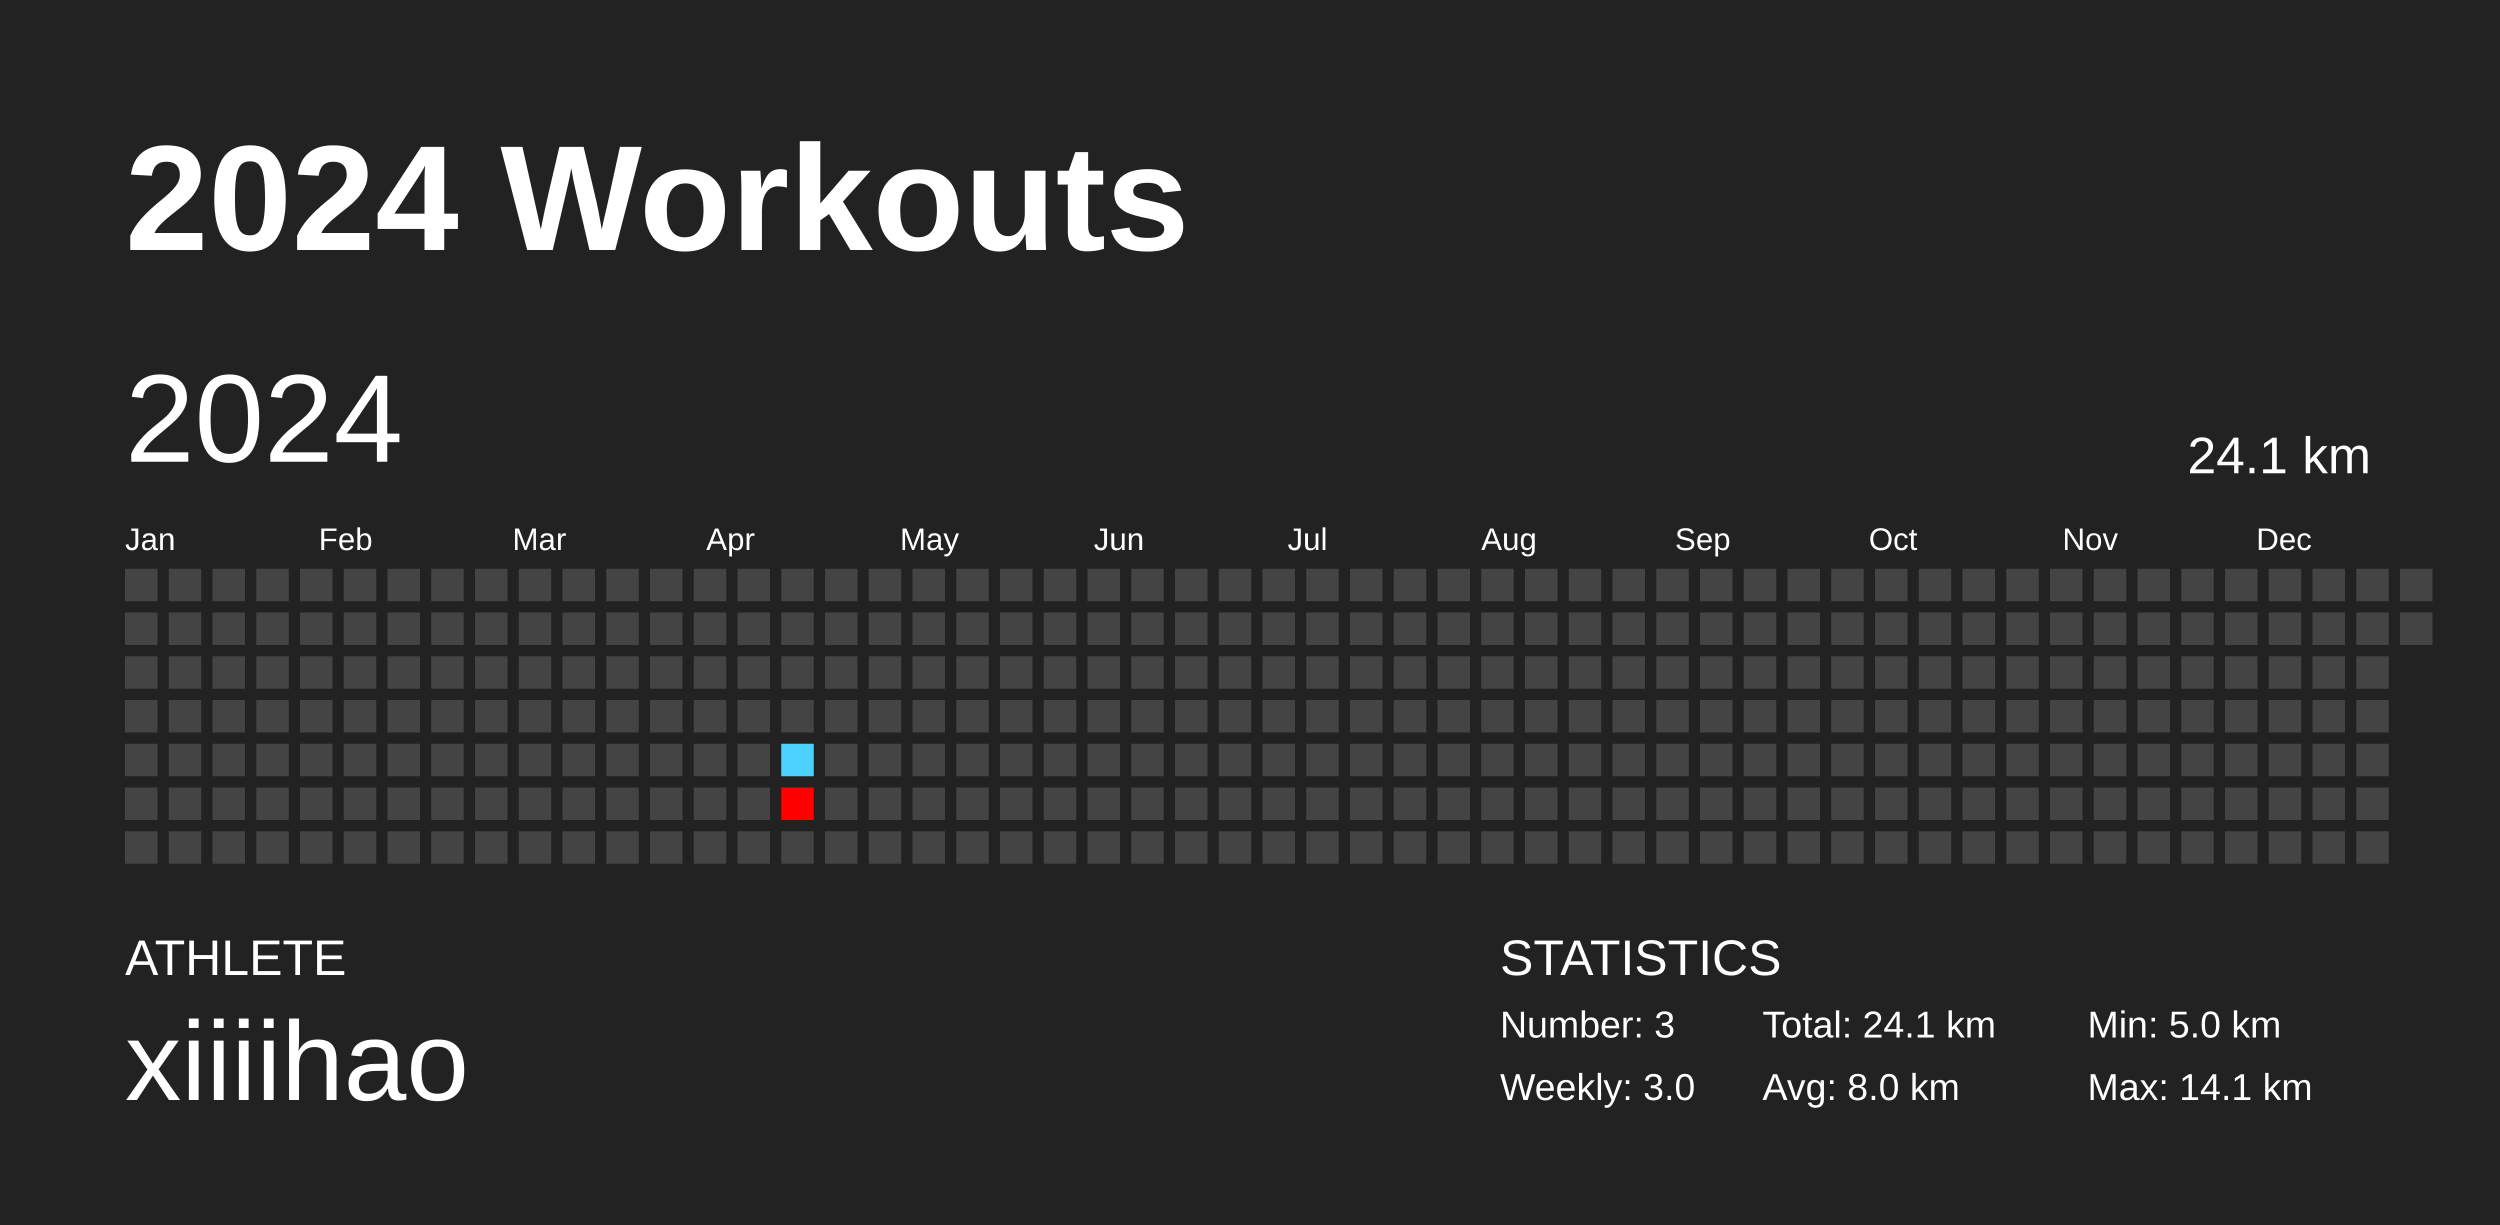
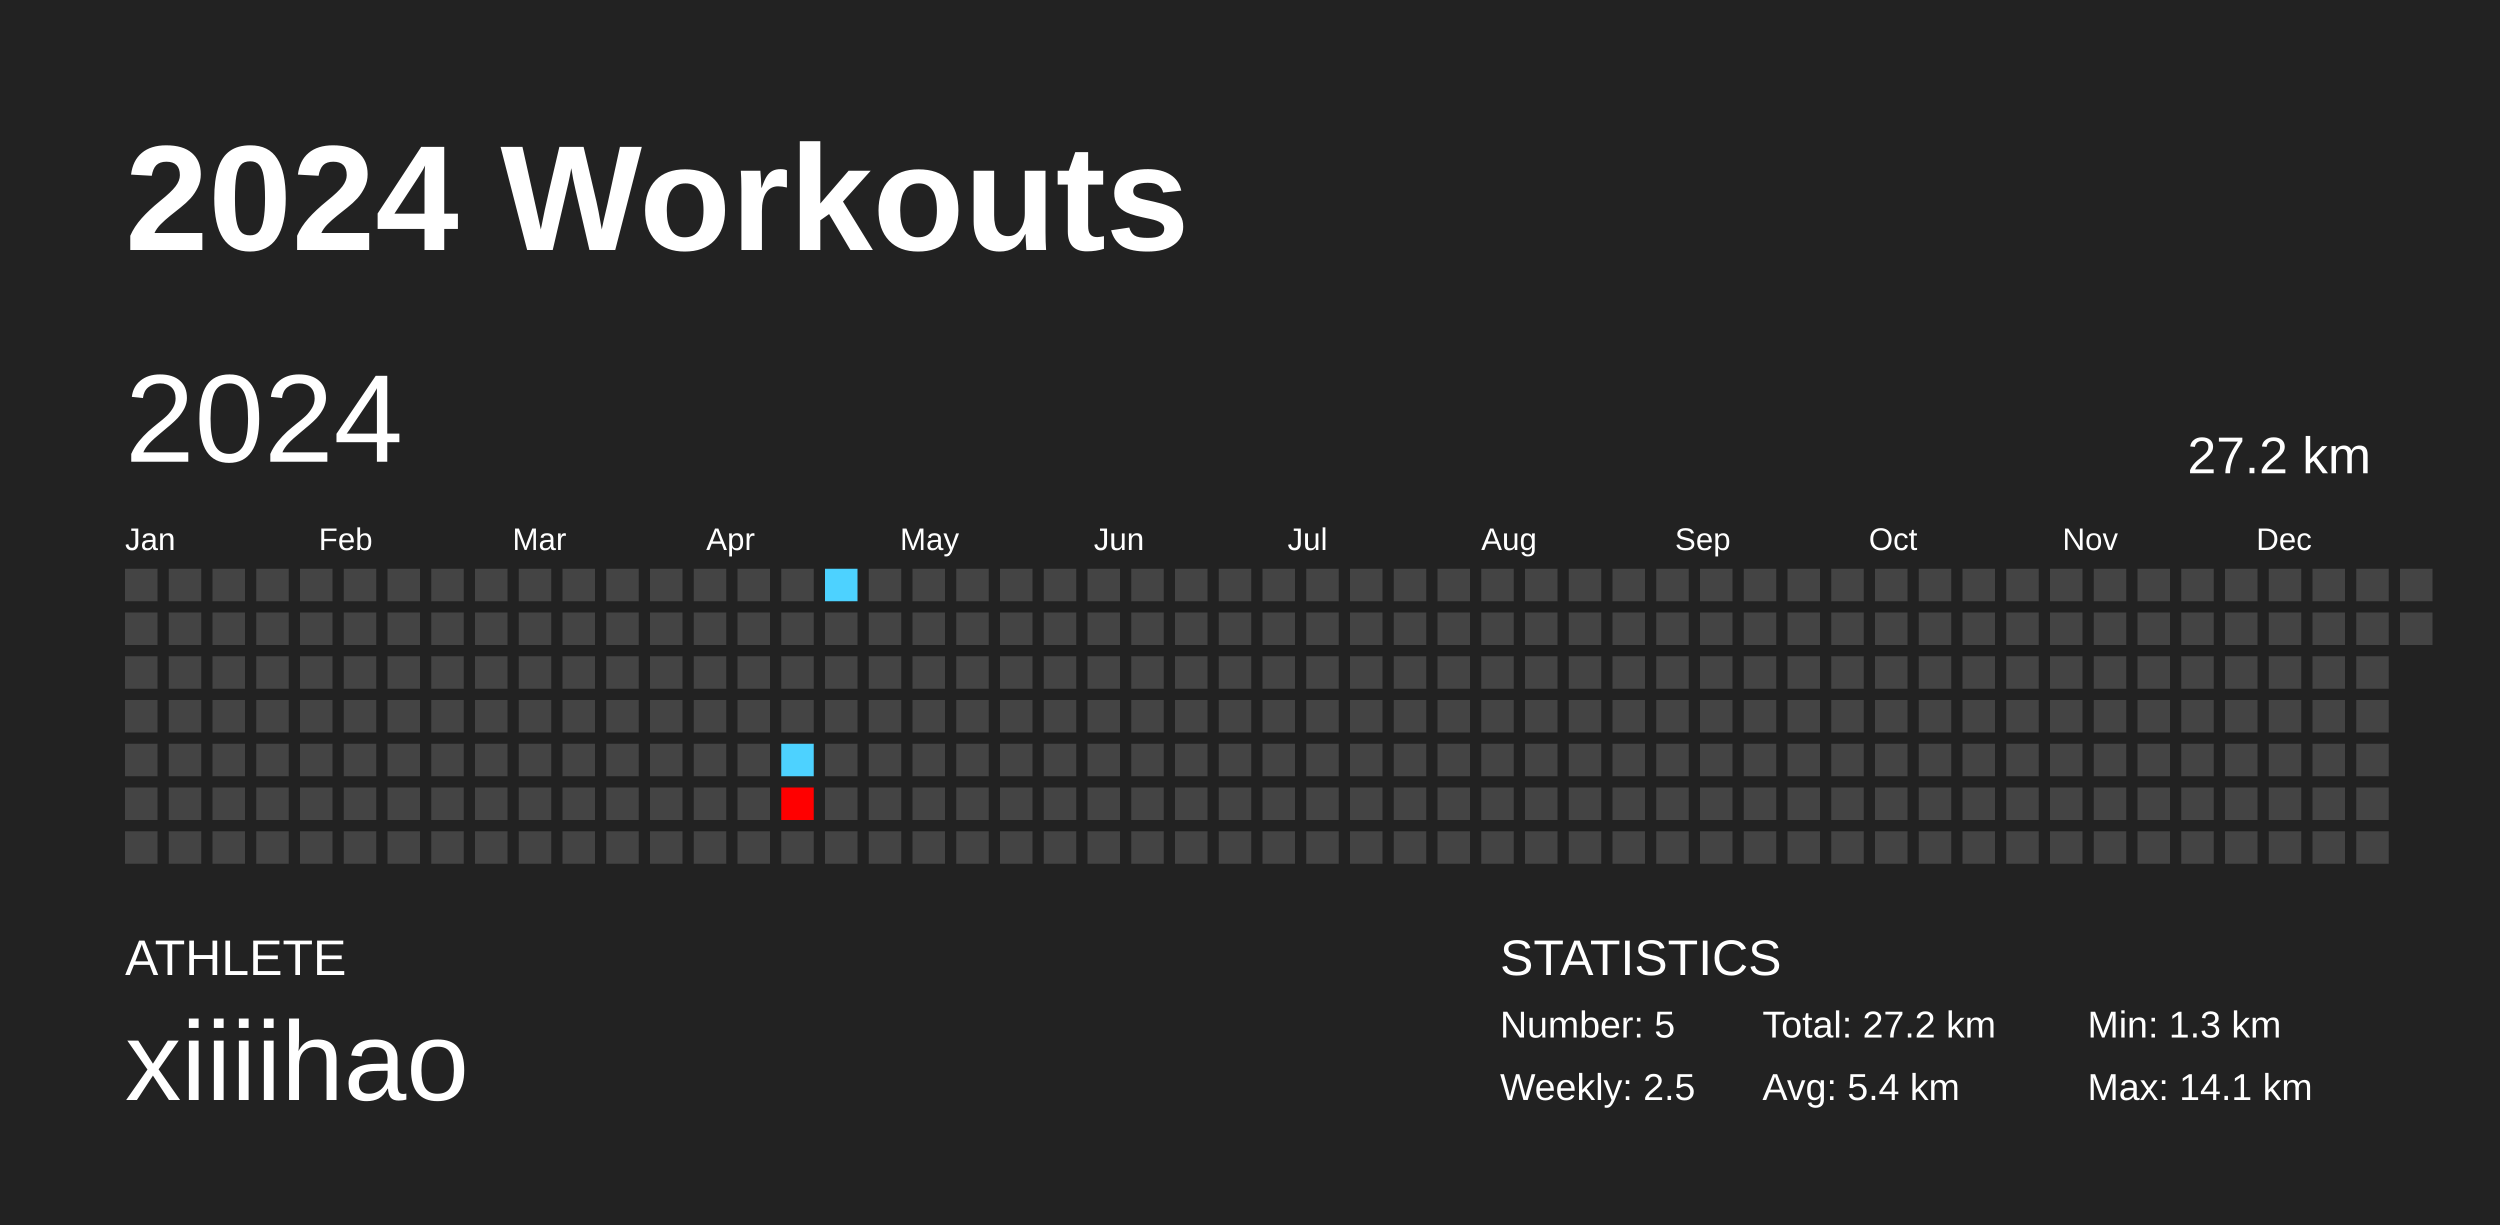
<svg xmlns="http://www.w3.org/2000/svg" baseProfile="full" height="98mm" version="1.1" viewBox="0,0,200,98" width="200mm">
  <defs />
  <rect fill="#222222" height="98" width="200" x="0" y="0" />
  <text fill="#FFFFFF" style="font-size:12px; font-family:Arial; font-weight:bold;" x="10" y="20">2024 Workouts</text>
  <text fill="#FFFFFF" style="font-size:4px; font-family:Arial" x="10" y="78">ATHLETE</text>
  <text fill="#FFFFFF" style="font-size:9px; font-family:Arial" x="10" y="88">xiiiihao</text>
  <text fill="#FFFFFF" style="font-size:4px; font-family:Arial" x="120" y="78">STATISTICS</text>
-   <text fill="#FFFFFF" style="font-size:3px; font-family:Arial" x="120" y="83">Number: 3</text>
-   <text fill="#FFFFFF" style="font-size:3px; font-family:Arial" x="120" y="88">Weekly: 3.0</text>
-   <text fill="#FFFFFF" style="font-size:3px; font-family:Arial" x="141" y="83">Total: 24.1 km</text>
-   <text fill="#FFFFFF" style="font-size:3px; font-family:Arial" x="141" y="88">Avg: 8.0 km</text>
-   <text fill="#FFFFFF" style="font-size:3px; font-family:Arial" x="167" y="83">Min: 5.0 km</text>
+   <text fill="#FFFFFF" style="font-size:3px; font-family:Arial" x="120" y="83">Number: 5</text>
+   <text fill="#FFFFFF" style="font-size:3px; font-family:Arial" x="120" y="88">Weekly: 2.5</text>
+   <text fill="#FFFFFF" style="font-size:3px; font-family:Arial" x="141" y="83">Total: 27.2 km</text>
+   <text fill="#FFFFFF" style="font-size:3px; font-family:Arial" x="141" y="88">Avg: 5.4 km</text>
+   <text fill="#FFFFFF" style="font-size:3px; font-family:Arial" x="167" y="83">Min: 1.3 km</text>
  <text fill="#FFFFFF" style="font-size:3px; font-family:Arial" x="167" y="88">Max: 14.1 km</text>
  <text dominant-baseline="hanging" fill="#FFFFFF" style="font-size:10.0px; font-family:Arial;" x="10" y="30">2024</text>
-   <text dominant-baseline="hanging" fill="#FFFFFF" style="font-size:4.125px; font-family:Arial;" x="175" y="35">24.1 km</text>
+   <text dominant-baseline="hanging" fill="#FFFFFF" style="font-size:4.125px; font-family:Arial;" x="175" y="35">27.2 km</text>
  <text fill="#FFFFFF" style="font-size:2.5px; font-family:Arial" x="10.0" y="44">Jan</text>
  <text fill="#FFFFFF" style="font-size:2.5px; font-family:Arial" x="25.5" y="44">Feb</text>
  <text fill="#FFFFFF" style="font-size:2.5px; font-family:Arial" x="41.0" y="44">Mar</text>
  <text fill="#FFFFFF" style="font-size:2.5px; font-family:Arial" x="56.5" y="44">Apr</text>
  <text fill="#FFFFFF" style="font-size:2.5px; font-family:Arial" x="72.0" y="44">May</text>
  <text fill="#FFFFFF" style="font-size:2.5px; font-family:Arial" x="87.5" y="44">Jun</text>
  <text fill="#FFFFFF" style="font-size:2.5px; font-family:Arial" x="103.0" y="44">Jul</text>
  <text fill="#FFFFFF" style="font-size:2.5px; font-family:Arial" x="118.5" y="44">Aug</text>
  <text fill="#FFFFFF" style="font-size:2.5px; font-family:Arial" x="134.0" y="44">Sep</text>
  <text fill="#FFFFFF" style="font-size:2.5px; font-family:Arial" x="149.5" y="44">Oct</text>
  <text fill="#FFFFFF" style="font-size:2.5px; font-family:Arial" x="165.0" y="44">Nov</text>
  <text fill="#FFFFFF" style="font-size:2.5px; font-family:Arial" x="180.5" y="44">Dec</text>
  <rect fill="#444444" height="2.6" width="2.6" x="10.0" y="45.5" />
  <rect fill="#444444" height="2.6" width="2.6" x="10.0" y="49.0" />
  <rect fill="#444444" height="2.6" width="2.6" x="10.0" y="52.5" />
  <rect fill="#444444" height="2.6" width="2.6" x="10.0" y="56.0" />
  <rect fill="#444444" height="2.6" width="2.6" x="10.0" y="59.5" />
  <rect fill="#444444" height="2.6" width="2.6" x="10.0" y="63.0" />
  <rect fill="#444444" height="2.6" width="2.6" x="10.0" y="66.5" />
  <rect fill="#444444" height="2.6" width="2.6" x="13.5" y="45.5" />
  <rect fill="#444444" height="2.6" width="2.6" x="13.5" y="49.0" />
  <rect fill="#444444" height="2.6" width="2.6" x="13.5" y="52.5" />
  <rect fill="#444444" height="2.6" width="2.6" x="13.5" y="56.0" />
  <rect fill="#444444" height="2.6" width="2.6" x="13.5" y="59.5" />
  <rect fill="#444444" height="2.6" width="2.6" x="13.5" y="63.0" />
  <rect fill="#444444" height="2.6" width="2.6" x="13.5" y="66.5" />
  <rect fill="#444444" height="2.6" width="2.6" x="17.0" y="45.5" />
  <rect fill="#444444" height="2.6" width="2.6" x="17.0" y="49.0" />
  <rect fill="#444444" height="2.6" width="2.6" x="17.0" y="52.5" />
  <rect fill="#444444" height="2.6" width="2.6" x="17.0" y="56.0" />
  <rect fill="#444444" height="2.6" width="2.6" x="17.0" y="59.5" />
  <rect fill="#444444" height="2.6" width="2.6" x="17.0" y="63.0" />
  <rect fill="#444444" height="2.6" width="2.6" x="17.0" y="66.5" />
  <rect fill="#444444" height="2.6" width="2.6" x="20.5" y="45.5" />
  <rect fill="#444444" height="2.6" width="2.6" x="20.5" y="49.0" />
  <rect fill="#444444" height="2.6" width="2.6" x="20.5" y="52.5" />
  <rect fill="#444444" height="2.6" width="2.6" x="20.5" y="56.0" />
  <rect fill="#444444" height="2.6" width="2.6" x="20.5" y="59.5" />
  <rect fill="#444444" height="2.6" width="2.6" x="20.5" y="63.0" />
  <rect fill="#444444" height="2.6" width="2.6" x="20.5" y="66.5" />
  <rect fill="#444444" height="2.6" width="2.6" x="24.0" y="45.5" />
  <rect fill="#444444" height="2.6" width="2.6" x="24.0" y="49.0" />
  <rect fill="#444444" height="2.6" width="2.6" x="24.0" y="52.5" />
  <rect fill="#444444" height="2.6" width="2.6" x="24.0" y="56.0" />
  <rect fill="#444444" height="2.6" width="2.6" x="24.0" y="59.5" />
  <rect fill="#444444" height="2.6" width="2.6" x="24.0" y="63.0" />
  <rect fill="#444444" height="2.6" width="2.6" x="24.0" y="66.5" />
  <rect fill="#444444" height="2.6" width="2.6" x="27.5" y="45.5" />
  <rect fill="#444444" height="2.6" width="2.6" x="27.5" y="49.0" />
  <rect fill="#444444" height="2.6" width="2.6" x="27.5" y="52.5" />
  <rect fill="#444444" height="2.6" width="2.6" x="27.5" y="56.0" />
  <rect fill="#444444" height="2.6" width="2.6" x="27.5" y="59.5" />
  <rect fill="#444444" height="2.6" width="2.6" x="27.5" y="63.0" />
  <rect fill="#444444" height="2.6" width="2.6" x="27.5" y="66.5" />
  <rect fill="#444444" height="2.6" width="2.6" x="31.0" y="45.5" />
  <rect fill="#444444" height="2.6" width="2.6" x="31.0" y="49.0" />
  <rect fill="#444444" height="2.6" width="2.6" x="31.0" y="52.5" />
  <rect fill="#444444" height="2.6" width="2.6" x="31.0" y="56.0" />
  <rect fill="#444444" height="2.6" width="2.6" x="31.0" y="59.5" />
  <rect fill="#444444" height="2.6" width="2.6" x="31.0" y="63.0" />
  <rect fill="#444444" height="2.6" width="2.6" x="31.0" y="66.5" />
  <rect fill="#444444" height="2.6" width="2.6" x="34.5" y="45.5" />
  <rect fill="#444444" height="2.6" width="2.6" x="34.5" y="49.0" />
  <rect fill="#444444" height="2.6" width="2.6" x="34.5" y="52.5" />
  <rect fill="#444444" height="2.6" width="2.6" x="34.5" y="56.0" />
  <rect fill="#444444" height="2.6" width="2.6" x="34.5" y="59.5" />
  <rect fill="#444444" height="2.6" width="2.6" x="34.5" y="63.0" />
  <rect fill="#444444" height="2.6" width="2.6" x="34.5" y="66.5" />
  <rect fill="#444444" height="2.6" width="2.6" x="38.0" y="45.5" />
  <rect fill="#444444" height="2.6" width="2.6" x="38.0" y="49.0" />
  <rect fill="#444444" height="2.6" width="2.6" x="38.0" y="52.5" />
  <rect fill="#444444" height="2.6" width="2.6" x="38.0" y="56.0" />
  <rect fill="#444444" height="2.6" width="2.6" x="38.0" y="59.5" />
  <rect fill="#444444" height="2.6" width="2.6" x="38.0" y="63.0" />
  <rect fill="#444444" height="2.6" width="2.6" x="38.0" y="66.5" />
  <rect fill="#444444" height="2.6" width="2.6" x="41.5" y="45.5" />
  <rect fill="#444444" height="2.6" width="2.6" x="41.5" y="49.0" />
  <rect fill="#444444" height="2.6" width="2.6" x="41.5" y="52.5" />
  <rect fill="#444444" height="2.6" width="2.6" x="41.5" y="56.0" />
  <rect fill="#444444" height="2.6" width="2.6" x="41.5" y="59.5" />
  <rect fill="#444444" height="2.6" width="2.6" x="41.5" y="63.0" />
  <rect fill="#444444" height="2.6" width="2.6" x="41.5" y="66.5" />
  <rect fill="#444444" height="2.6" width="2.6" x="45.0" y="45.5" />
  <rect fill="#444444" height="2.6" width="2.6" x="45.0" y="49.0" />
  <rect fill="#444444" height="2.6" width="2.6" x="45.0" y="52.5" />
  <rect fill="#444444" height="2.6" width="2.6" x="45.0" y="56.0" />
  <rect fill="#444444" height="2.6" width="2.6" x="45.0" y="59.5" />
  <rect fill="#444444" height="2.6" width="2.6" x="45.0" y="63.0" />
  <rect fill="#444444" height="2.6" width="2.6" x="45.0" y="66.5" />
  <rect fill="#444444" height="2.6" width="2.6" x="48.5" y="45.5" />
  <rect fill="#444444" height="2.6" width="2.6" x="48.5" y="49.0" />
  <rect fill="#444444" height="2.6" width="2.6" x="48.5" y="52.5" />
  <rect fill="#444444" height="2.6" width="2.6" x="48.5" y="56.0" />
  <rect fill="#444444" height="2.6" width="2.6" x="48.5" y="59.5" />
  <rect fill="#444444" height="2.6" width="2.6" x="48.5" y="63.0" />
  <rect fill="#444444" height="2.6" width="2.6" x="48.5" y="66.5" />
  <rect fill="#444444" height="2.6" width="2.6" x="52.0" y="45.5" />
  <rect fill="#444444" height="2.6" width="2.6" x="52.0" y="49.0" />
  <rect fill="#444444" height="2.6" width="2.6" x="52.0" y="52.5" />
  <rect fill="#444444" height="2.6" width="2.6" x="52.0" y="56.0" />
  <rect fill="#444444" height="2.6" width="2.6" x="52.0" y="59.5" />
  <rect fill="#444444" height="2.6" width="2.6" x="52.0" y="63.0" />
  <rect fill="#444444" height="2.6" width="2.6" x="52.0" y="66.5" />
  <rect fill="#444444" height="2.6" width="2.6" x="55.5" y="45.5" />
  <rect fill="#444444" height="2.6" width="2.6" x="55.5" y="49.0" />
  <rect fill="#444444" height="2.6" width="2.6" x="55.5" y="52.5" />
  <rect fill="#444444" height="2.6" width="2.6" x="55.5" y="56.0" />
  <rect fill="#444444" height="2.6" width="2.6" x="55.5" y="59.5" />
  <rect fill="#444444" height="2.6" width="2.6" x="55.5" y="63.0" />
  <rect fill="#444444" height="2.6" width="2.6" x="55.5" y="66.5" />
  <rect fill="#444444" height="2.6" width="2.6" x="59.0" y="45.5" />
  <rect fill="#444444" height="2.6" width="2.6" x="59.0" y="49.0" />
  <rect fill="#444444" height="2.6" width="2.6" x="59.0" y="52.5" />
  <rect fill="#444444" height="2.6" width="2.6" x="59.0" y="56.0" />
  <rect fill="#444444" height="2.6" width="2.6" x="59.0" y="59.5" />
  <rect fill="#444444" height="2.6" width="2.6" x="59.0" y="63.0" />
  <rect fill="#444444" height="2.6" width="2.6" x="59.0" y="66.5" />
  <rect fill="#444444" height="2.6" width="2.6" x="62.5" y="45.5" />
  <rect fill="#444444" height="2.6" width="2.6" x="62.5" y="49.0" />
  <rect fill="#444444" height="2.6" width="2.6" x="62.5" y="52.5" />
  <rect fill="#444444" height="2.6" width="2.6" x="62.5" y="56.0" />
  <rect fill="#4dd2ff" height="2.6" width="2.6" x="62.5" y="59.5" />
  <rect fill="#ff0000" height="2.6" width="2.6" x="62.5" y="63.0" />
  <rect fill="#444444" height="2.6" width="2.6" x="62.5" y="66.5" />
-   <rect fill="#444444" height="2.6" width="2.6" x="66.0" y="45.5" />
+   <rect fill="#4dd2ff" height="2.6" width="2.6" x="66.0" y="45.5" />
  <rect fill="#444444" height="2.6" width="2.6" x="66.0" y="49.0" />
  <rect fill="#444444" height="2.6" width="2.6" x="66.0" y="52.5" />
  <rect fill="#444444" height="2.6" width="2.6" x="66.0" y="56.0" />
  <rect fill="#444444" height="2.6" width="2.6" x="66.0" y="59.5" />
  <rect fill="#444444" height="2.6" width="2.6" x="66.0" y="63.0" />
  <rect fill="#444444" height="2.6" width="2.6" x="66.0" y="66.5" />
  <rect fill="#444444" height="2.6" width="2.6" x="69.5" y="45.5" />
  <rect fill="#444444" height="2.6" width="2.6" x="69.5" y="49.0" />
  <rect fill="#444444" height="2.6" width="2.6" x="69.5" y="52.5" />
  <rect fill="#444444" height="2.6" width="2.6" x="69.5" y="56.0" />
  <rect fill="#444444" height="2.6" width="2.6" x="69.5" y="59.5" />
  <rect fill="#444444" height="2.6" width="2.6" x="69.5" y="63.0" />
  <rect fill="#444444" height="2.6" width="2.6" x="69.5" y="66.5" />
  <rect fill="#444444" height="2.6" width="2.6" x="73.0" y="45.5" />
  <rect fill="#444444" height="2.6" width="2.6" x="73.0" y="49.0" />
  <rect fill="#444444" height="2.6" width="2.6" x="73.0" y="52.5" />
  <rect fill="#444444" height="2.6" width="2.6" x="73.0" y="56.0" />
  <rect fill="#444444" height="2.6" width="2.6" x="73.0" y="59.5" />
  <rect fill="#444444" height="2.6" width="2.6" x="73.0" y="63.0" />
  <rect fill="#444444" height="2.6" width="2.6" x="73.0" y="66.5" />
  <rect fill="#444444" height="2.6" width="2.6" x="76.5" y="45.5" />
  <rect fill="#444444" height="2.6" width="2.6" x="76.5" y="49.0" />
  <rect fill="#444444" height="2.6" width="2.6" x="76.5" y="52.5" />
  <rect fill="#444444" height="2.6" width="2.6" x="76.5" y="56.0" />
  <rect fill="#444444" height="2.6" width="2.6" x="76.5" y="59.5" />
  <rect fill="#444444" height="2.6" width="2.6" x="76.5" y="63.0" />
  <rect fill="#444444" height="2.6" width="2.6" x="76.5" y="66.5" />
  <rect fill="#444444" height="2.6" width="2.6" x="80.0" y="45.5" />
  <rect fill="#444444" height="2.6" width="2.6" x="80.0" y="49.0" />
  <rect fill="#444444" height="2.6" width="2.6" x="80.0" y="52.5" />
  <rect fill="#444444" height="2.6" width="2.6" x="80.0" y="56.0" />
  <rect fill="#444444" height="2.6" width="2.6" x="80.0" y="59.5" />
  <rect fill="#444444" height="2.6" width="2.6" x="80.0" y="63.0" />
  <rect fill="#444444" height="2.6" width="2.6" x="80.0" y="66.5" />
  <rect fill="#444444" height="2.6" width="2.6" x="83.5" y="45.5" />
  <rect fill="#444444" height="2.6" width="2.6" x="83.5" y="49.0" />
  <rect fill="#444444" height="2.6" width="2.6" x="83.5" y="52.5" />
  <rect fill="#444444" height="2.6" width="2.6" x="83.5" y="56.0" />
  <rect fill="#444444" height="2.6" width="2.6" x="83.5" y="59.5" />
  <rect fill="#444444" height="2.6" width="2.6" x="83.5" y="63.0" />
  <rect fill="#444444" height="2.6" width="2.6" x="83.5" y="66.5" />
  <rect fill="#444444" height="2.6" width="2.6" x="87.0" y="45.5" />
  <rect fill="#444444" height="2.6" width="2.6" x="87.0" y="49.0" />
  <rect fill="#444444" height="2.6" width="2.6" x="87.0" y="52.5" />
  <rect fill="#444444" height="2.6" width="2.6" x="87.0" y="56.0" />
  <rect fill="#444444" height="2.6" width="2.6" x="87.0" y="59.5" />
  <rect fill="#444444" height="2.6" width="2.6" x="87.0" y="63.0" />
  <rect fill="#444444" height="2.6" width="2.6" x="87.0" y="66.5" />
  <rect fill="#444444" height="2.6" width="2.6" x="90.5" y="45.5" />
  <rect fill="#444444" height="2.6" width="2.6" x="90.5" y="49.0" />
  <rect fill="#444444" height="2.6" width="2.6" x="90.5" y="52.5" />
  <rect fill="#444444" height="2.6" width="2.6" x="90.5" y="56.0" />
  <rect fill="#444444" height="2.6" width="2.6" x="90.5" y="59.5" />
  <rect fill="#444444" height="2.6" width="2.6" x="90.5" y="63.0" />
  <rect fill="#444444" height="2.6" width="2.6" x="90.5" y="66.5" />
  <rect fill="#444444" height="2.6" width="2.6" x="94.0" y="45.5" />
  <rect fill="#444444" height="2.6" width="2.6" x="94.0" y="49.0" />
  <rect fill="#444444" height="2.6" width="2.6" x="94.0" y="52.5" />
  <rect fill="#444444" height="2.6" width="2.6" x="94.0" y="56.0" />
  <rect fill="#444444" height="2.6" width="2.6" x="94.0" y="59.5" />
  <rect fill="#444444" height="2.6" width="2.6" x="94.0" y="63.0" />
  <rect fill="#444444" height="2.6" width="2.6" x="94.0" y="66.5" />
  <rect fill="#444444" height="2.6" width="2.6" x="97.5" y="45.5" />
  <rect fill="#444444" height="2.6" width="2.6" x="97.5" y="49.0" />
  <rect fill="#444444" height="2.6" width="2.6" x="97.5" y="52.5" />
  <rect fill="#444444" height="2.6" width="2.6" x="97.5" y="56.0" />
  <rect fill="#444444" height="2.6" width="2.6" x="97.5" y="59.5" />
  <rect fill="#444444" height="2.6" width="2.6" x="97.5" y="63.0" />
  <rect fill="#444444" height="2.6" width="2.6" x="97.5" y="66.5" />
  <rect fill="#444444" height="2.6" width="2.6" x="101.0" y="45.5" />
  <rect fill="#444444" height="2.6" width="2.6" x="101.0" y="49.0" />
  <rect fill="#444444" height="2.6" width="2.6" x="101.0" y="52.5" />
  <rect fill="#444444" height="2.6" width="2.6" x="101.0" y="56.0" />
  <rect fill="#444444" height="2.6" width="2.6" x="101.0" y="59.5" />
  <rect fill="#444444" height="2.6" width="2.6" x="101.0" y="63.0" />
  <rect fill="#444444" height="2.6" width="2.6" x="101.0" y="66.5" />
  <rect fill="#444444" height="2.6" width="2.6" x="104.5" y="45.5" />
  <rect fill="#444444" height="2.6" width="2.6" x="104.5" y="49.0" />
  <rect fill="#444444" height="2.6" width="2.6" x="104.5" y="52.5" />
  <rect fill="#444444" height="2.6" width="2.6" x="104.5" y="56.0" />
  <rect fill="#444444" height="2.6" width="2.6" x="104.5" y="59.5" />
  <rect fill="#444444" height="2.6" width="2.6" x="104.5" y="63.0" />
  <rect fill="#444444" height="2.6" width="2.6" x="104.5" y="66.5" />
  <rect fill="#444444" height="2.6" width="2.6" x="108.0" y="45.5" />
  <rect fill="#444444" height="2.6" width="2.6" x="108.0" y="49.0" />
  <rect fill="#444444" height="2.6" width="2.6" x="108.0" y="52.5" />
  <rect fill="#444444" height="2.6" width="2.6" x="108.0" y="56.0" />
  <rect fill="#444444" height="2.6" width="2.6" x="108.0" y="59.5" />
  <rect fill="#444444" height="2.6" width="2.6" x="108.0" y="63.0" />
  <rect fill="#444444" height="2.6" width="2.6" x="108.0" y="66.5" />
  <rect fill="#444444" height="2.6" width="2.6" x="111.5" y="45.5" />
  <rect fill="#444444" height="2.6" width="2.6" x="111.5" y="49.0" />
  <rect fill="#444444" height="2.6" width="2.6" x="111.5" y="52.5" />
  <rect fill="#444444" height="2.6" width="2.6" x="111.5" y="56.0" />
  <rect fill="#444444" height="2.6" width="2.6" x="111.5" y="59.5" />
  <rect fill="#444444" height="2.6" width="2.6" x="111.5" y="63.0" />
  <rect fill="#444444" height="2.6" width="2.6" x="111.5" y="66.5" />
  <rect fill="#444444" height="2.6" width="2.6" x="115.0" y="45.5" />
  <rect fill="#444444" height="2.6" width="2.6" x="115.0" y="49.0" />
  <rect fill="#444444" height="2.6" width="2.6" x="115.0" y="52.5" />
  <rect fill="#444444" height="2.6" width="2.6" x="115.0" y="56.0" />
  <rect fill="#444444" height="2.6" width="2.6" x="115.0" y="59.5" />
  <rect fill="#444444" height="2.6" width="2.6" x="115.0" y="63.0" />
  <rect fill="#444444" height="2.6" width="2.6" x="115.0" y="66.5" />
  <rect fill="#444444" height="2.6" width="2.6" x="118.5" y="45.5" />
  <rect fill="#444444" height="2.6" width="2.6" x="118.5" y="49.0" />
  <rect fill="#444444" height="2.6" width="2.6" x="118.5" y="52.5" />
  <rect fill="#444444" height="2.6" width="2.6" x="118.5" y="56.0" />
  <rect fill="#444444" height="2.6" width="2.6" x="118.5" y="59.5" />
  <rect fill="#444444" height="2.6" width="2.6" x="118.5" y="63.0" />
  <rect fill="#444444" height="2.6" width="2.6" x="118.5" y="66.5" />
  <rect fill="#444444" height="2.6" width="2.6" x="122.0" y="45.5" />
  <rect fill="#444444" height="2.6" width="2.6" x="122.0" y="49.0" />
  <rect fill="#444444" height="2.6" width="2.6" x="122.0" y="52.5" />
  <rect fill="#444444" height="2.6" width="2.6" x="122.0" y="56.0" />
  <rect fill="#444444" height="2.6" width="2.6" x="122.0" y="59.5" />
  <rect fill="#444444" height="2.6" width="2.6" x="122.0" y="63.0" />
  <rect fill="#444444" height="2.6" width="2.6" x="122.0" y="66.5" />
  <rect fill="#444444" height="2.6" width="2.6" x="125.5" y="45.5" />
  <rect fill="#444444" height="2.6" width="2.6" x="125.5" y="49.0" />
  <rect fill="#444444" height="2.6" width="2.6" x="125.5" y="52.5" />
  <rect fill="#444444" height="2.6" width="2.6" x="125.5" y="56.0" />
  <rect fill="#444444" height="2.6" width="2.6" x="125.5" y="59.5" />
  <rect fill="#444444" height="2.6" width="2.6" x="125.5" y="63.0" />
  <rect fill="#444444" height="2.6" width="2.6" x="125.5" y="66.5" />
  <rect fill="#444444" height="2.6" width="2.6" x="129.0" y="45.5" />
  <rect fill="#444444" height="2.6" width="2.6" x="129.0" y="49.0" />
  <rect fill="#444444" height="2.6" width="2.6" x="129.0" y="52.5" />
  <rect fill="#444444" height="2.6" width="2.6" x="129.0" y="56.0" />
  <rect fill="#444444" height="2.6" width="2.6" x="129.0" y="59.5" />
  <rect fill="#444444" height="2.6" width="2.6" x="129.0" y="63.0" />
  <rect fill="#444444" height="2.6" width="2.6" x="129.0" y="66.5" />
  <rect fill="#444444" height="2.6" width="2.6" x="132.5" y="45.5" />
  <rect fill="#444444" height="2.6" width="2.6" x="132.5" y="49.0" />
  <rect fill="#444444" height="2.6" width="2.6" x="132.5" y="52.5" />
  <rect fill="#444444" height="2.6" width="2.6" x="132.5" y="56.0" />
  <rect fill="#444444" height="2.6" width="2.6" x="132.5" y="59.5" />
  <rect fill="#444444" height="2.6" width="2.6" x="132.5" y="63.0" />
  <rect fill="#444444" height="2.6" width="2.6" x="132.5" y="66.5" />
  <rect fill="#444444" height="2.6" width="2.6" x="136.0" y="45.5" />
  <rect fill="#444444" height="2.6" width="2.6" x="136.0" y="49.0" />
  <rect fill="#444444" height="2.6" width="2.6" x="136.0" y="52.5" />
  <rect fill="#444444" height="2.6" width="2.6" x="136.0" y="56.0" />
  <rect fill="#444444" height="2.6" width="2.6" x="136.0" y="59.5" />
  <rect fill="#444444" height="2.6" width="2.6" x="136.0" y="63.0" />
  <rect fill="#444444" height="2.6" width="2.6" x="136.0" y="66.5" />
  <rect fill="#444444" height="2.6" width="2.6" x="139.5" y="45.5" />
  <rect fill="#444444" height="2.6" width="2.6" x="139.5" y="49.0" />
  <rect fill="#444444" height="2.6" width="2.6" x="139.5" y="52.5" />
  <rect fill="#444444" height="2.6" width="2.6" x="139.5" y="56.0" />
  <rect fill="#444444" height="2.6" width="2.6" x="139.5" y="59.5" />
  <rect fill="#444444" height="2.6" width="2.6" x="139.5" y="63.0" />
  <rect fill="#444444" height="2.6" width="2.6" x="139.5" y="66.5" />
  <rect fill="#444444" height="2.6" width="2.6" x="143.0" y="45.5" />
  <rect fill="#444444" height="2.6" width="2.6" x="143.0" y="49.0" />
  <rect fill="#444444" height="2.6" width="2.6" x="143.0" y="52.5" />
  <rect fill="#444444" height="2.6" width="2.6" x="143.0" y="56.0" />
  <rect fill="#444444" height="2.6" width="2.6" x="143.0" y="59.5" />
  <rect fill="#444444" height="2.6" width="2.6" x="143.0" y="63.0" />
  <rect fill="#444444" height="2.6" width="2.6" x="143.0" y="66.5" />
  <rect fill="#444444" height="2.6" width="2.6" x="146.5" y="45.5" />
  <rect fill="#444444" height="2.6" width="2.6" x="146.5" y="49.0" />
  <rect fill="#444444" height="2.6" width="2.6" x="146.5" y="52.5" />
  <rect fill="#444444" height="2.6" width="2.6" x="146.5" y="56.0" />
  <rect fill="#444444" height="2.6" width="2.6" x="146.5" y="59.5" />
  <rect fill="#444444" height="2.6" width="2.6" x="146.5" y="63.0" />
  <rect fill="#444444" height="2.6" width="2.6" x="146.5" y="66.5" />
  <rect fill="#444444" height="2.6" width="2.6" x="150.0" y="45.5" />
  <rect fill="#444444" height="2.6" width="2.6" x="150.0" y="49.0" />
  <rect fill="#444444" height="2.6" width="2.6" x="150.0" y="52.5" />
  <rect fill="#444444" height="2.6" width="2.6" x="150.0" y="56.0" />
  <rect fill="#444444" height="2.6" width="2.6" x="150.0" y="59.5" />
  <rect fill="#444444" height="2.6" width="2.6" x="150.0" y="63.0" />
  <rect fill="#444444" height="2.6" width="2.6" x="150.0" y="66.5" />
  <rect fill="#444444" height="2.6" width="2.6" x="153.5" y="45.5" />
  <rect fill="#444444" height="2.6" width="2.6" x="153.5" y="49.0" />
  <rect fill="#444444" height="2.6" width="2.6" x="153.5" y="52.5" />
  <rect fill="#444444" height="2.6" width="2.6" x="153.5" y="56.0" />
  <rect fill="#444444" height="2.6" width="2.6" x="153.5" y="59.5" />
  <rect fill="#444444" height="2.6" width="2.6" x="153.5" y="63.0" />
  <rect fill="#444444" height="2.6" width="2.6" x="153.5" y="66.5" />
  <rect fill="#444444" height="2.6" width="2.6" x="157.0" y="45.5" />
  <rect fill="#444444" height="2.6" width="2.6" x="157.0" y="49.0" />
  <rect fill="#444444" height="2.6" width="2.6" x="157.0" y="52.5" />
  <rect fill="#444444" height="2.6" width="2.6" x="157.0" y="56.0" />
  <rect fill="#444444" height="2.6" width="2.6" x="157.0" y="59.5" />
  <rect fill="#444444" height="2.6" width="2.6" x="157.0" y="63.0" />
  <rect fill="#444444" height="2.6" width="2.6" x="157.0" y="66.5" />
  <rect fill="#444444" height="2.6" width="2.6" x="160.5" y="45.5" />
  <rect fill="#444444" height="2.6" width="2.6" x="160.5" y="49.0" />
  <rect fill="#444444" height="2.6" width="2.6" x="160.5" y="52.5" />
  <rect fill="#444444" height="2.6" width="2.6" x="160.5" y="56.0" />
  <rect fill="#444444" height="2.6" width="2.6" x="160.5" y="59.5" />
  <rect fill="#444444" height="2.6" width="2.6" x="160.5" y="63.0" />
  <rect fill="#444444" height="2.6" width="2.6" x="160.5" y="66.5" />
  <rect fill="#444444" height="2.6" width="2.6" x="164.0" y="45.5" />
  <rect fill="#444444" height="2.6" width="2.6" x="164.0" y="49.0" />
  <rect fill="#444444" height="2.6" width="2.6" x="164.0" y="52.5" />
  <rect fill="#444444" height="2.6" width="2.6" x="164.0" y="56.0" />
  <rect fill="#444444" height="2.6" width="2.6" x="164.0" y="59.5" />
  <rect fill="#444444" height="2.6" width="2.6" x="164.0" y="63.0" />
  <rect fill="#444444" height="2.6" width="2.6" x="164.0" y="66.5" />
  <rect fill="#444444" height="2.6" width="2.6" x="167.5" y="45.5" />
  <rect fill="#444444" height="2.6" width="2.6" x="167.5" y="49.0" />
  <rect fill="#444444" height="2.6" width="2.6" x="167.5" y="52.5" />
  <rect fill="#444444" height="2.6" width="2.6" x="167.5" y="56.0" />
  <rect fill="#444444" height="2.6" width="2.6" x="167.5" y="59.5" />
  <rect fill="#444444" height="2.6" width="2.6" x="167.5" y="63.0" />
  <rect fill="#444444" height="2.6" width="2.6" x="167.5" y="66.5" />
  <rect fill="#444444" height="2.6" width="2.6" x="171.0" y="45.5" />
  <rect fill="#444444" height="2.6" width="2.6" x="171.0" y="49.0" />
  <rect fill="#444444" height="2.6" width="2.6" x="171.0" y="52.5" />
  <rect fill="#444444" height="2.6" width="2.6" x="171.0" y="56.0" />
  <rect fill="#444444" height="2.6" width="2.6" x="171.0" y="59.5" />
  <rect fill="#444444" height="2.6" width="2.6" x="171.0" y="63.0" />
  <rect fill="#444444" height="2.6" width="2.6" x="171.0" y="66.5" />
  <rect fill="#444444" height="2.6" width="2.6" x="174.5" y="45.5" />
  <rect fill="#444444" height="2.6" width="2.6" x="174.5" y="49.0" />
  <rect fill="#444444" height="2.6" width="2.6" x="174.5" y="52.5" />
  <rect fill="#444444" height="2.6" width="2.6" x="174.5" y="56.0" />
  <rect fill="#444444" height="2.6" width="2.6" x="174.5" y="59.5" />
  <rect fill="#444444" height="2.6" width="2.6" x="174.5" y="63.0" />
  <rect fill="#444444" height="2.6" width="2.6" x="174.5" y="66.5" />
  <rect fill="#444444" height="2.6" width="2.6" x="178.0" y="45.5" />
  <rect fill="#444444" height="2.6" width="2.6" x="178.0" y="49.0" />
  <rect fill="#444444" height="2.6" width="2.6" x="178.0" y="52.5" />
  <rect fill="#444444" height="2.6" width="2.6" x="178.0" y="56.0" />
  <rect fill="#444444" height="2.6" width="2.6" x="178.0" y="59.5" />
  <rect fill="#444444" height="2.6" width="2.6" x="178.0" y="63.0" />
  <rect fill="#444444" height="2.6" width="2.6" x="178.0" y="66.5" />
  <rect fill="#444444" height="2.6" width="2.6" x="181.5" y="45.5" />
  <rect fill="#444444" height="2.6" width="2.6" x="181.5" y="49.0" />
  <rect fill="#444444" height="2.6" width="2.6" x="181.5" y="52.5" />
  <rect fill="#444444" height="2.6" width="2.6" x="181.5" y="56.0" />
  <rect fill="#444444" height="2.6" width="2.6" x="181.5" y="59.5" />
  <rect fill="#444444" height="2.6" width="2.6" x="181.5" y="63.0" />
  <rect fill="#444444" height="2.6" width="2.6" x="181.5" y="66.5" />
  <rect fill="#444444" height="2.6" width="2.6" x="185.0" y="45.5" />
  <rect fill="#444444" height="2.6" width="2.6" x="185.0" y="49.0" />
  <rect fill="#444444" height="2.6" width="2.6" x="185.0" y="52.5" />
  <rect fill="#444444" height="2.6" width="2.6" x="185.0" y="56.0" />
  <rect fill="#444444" height="2.6" width="2.6" x="185.0" y="59.5" />
  <rect fill="#444444" height="2.6" width="2.6" x="185.0" y="63.0" />
  <rect fill="#444444" height="2.6" width="2.6" x="185.0" y="66.5" />
  <rect fill="#444444" height="2.6" width="2.6" x="188.5" y="45.5" />
  <rect fill="#444444" height="2.6" width="2.6" x="188.5" y="49.0" />
  <rect fill="#444444" height="2.6" width="2.6" x="188.5" y="52.5" />
  <rect fill="#444444" height="2.6" width="2.6" x="188.5" y="56.0" />
  <rect fill="#444444" height="2.6" width="2.6" x="188.5" y="59.5" />
  <rect fill="#444444" height="2.6" width="2.6" x="188.5" y="63.0" />
  <rect fill="#444444" height="2.6" width="2.6" x="188.5" y="66.5" />
  <rect fill="#444444" height="2.6" width="2.6" x="192.0" y="45.5" />
  <rect fill="#444444" height="2.6" width="2.6" x="192.0" y="49.0" />
</svg>
